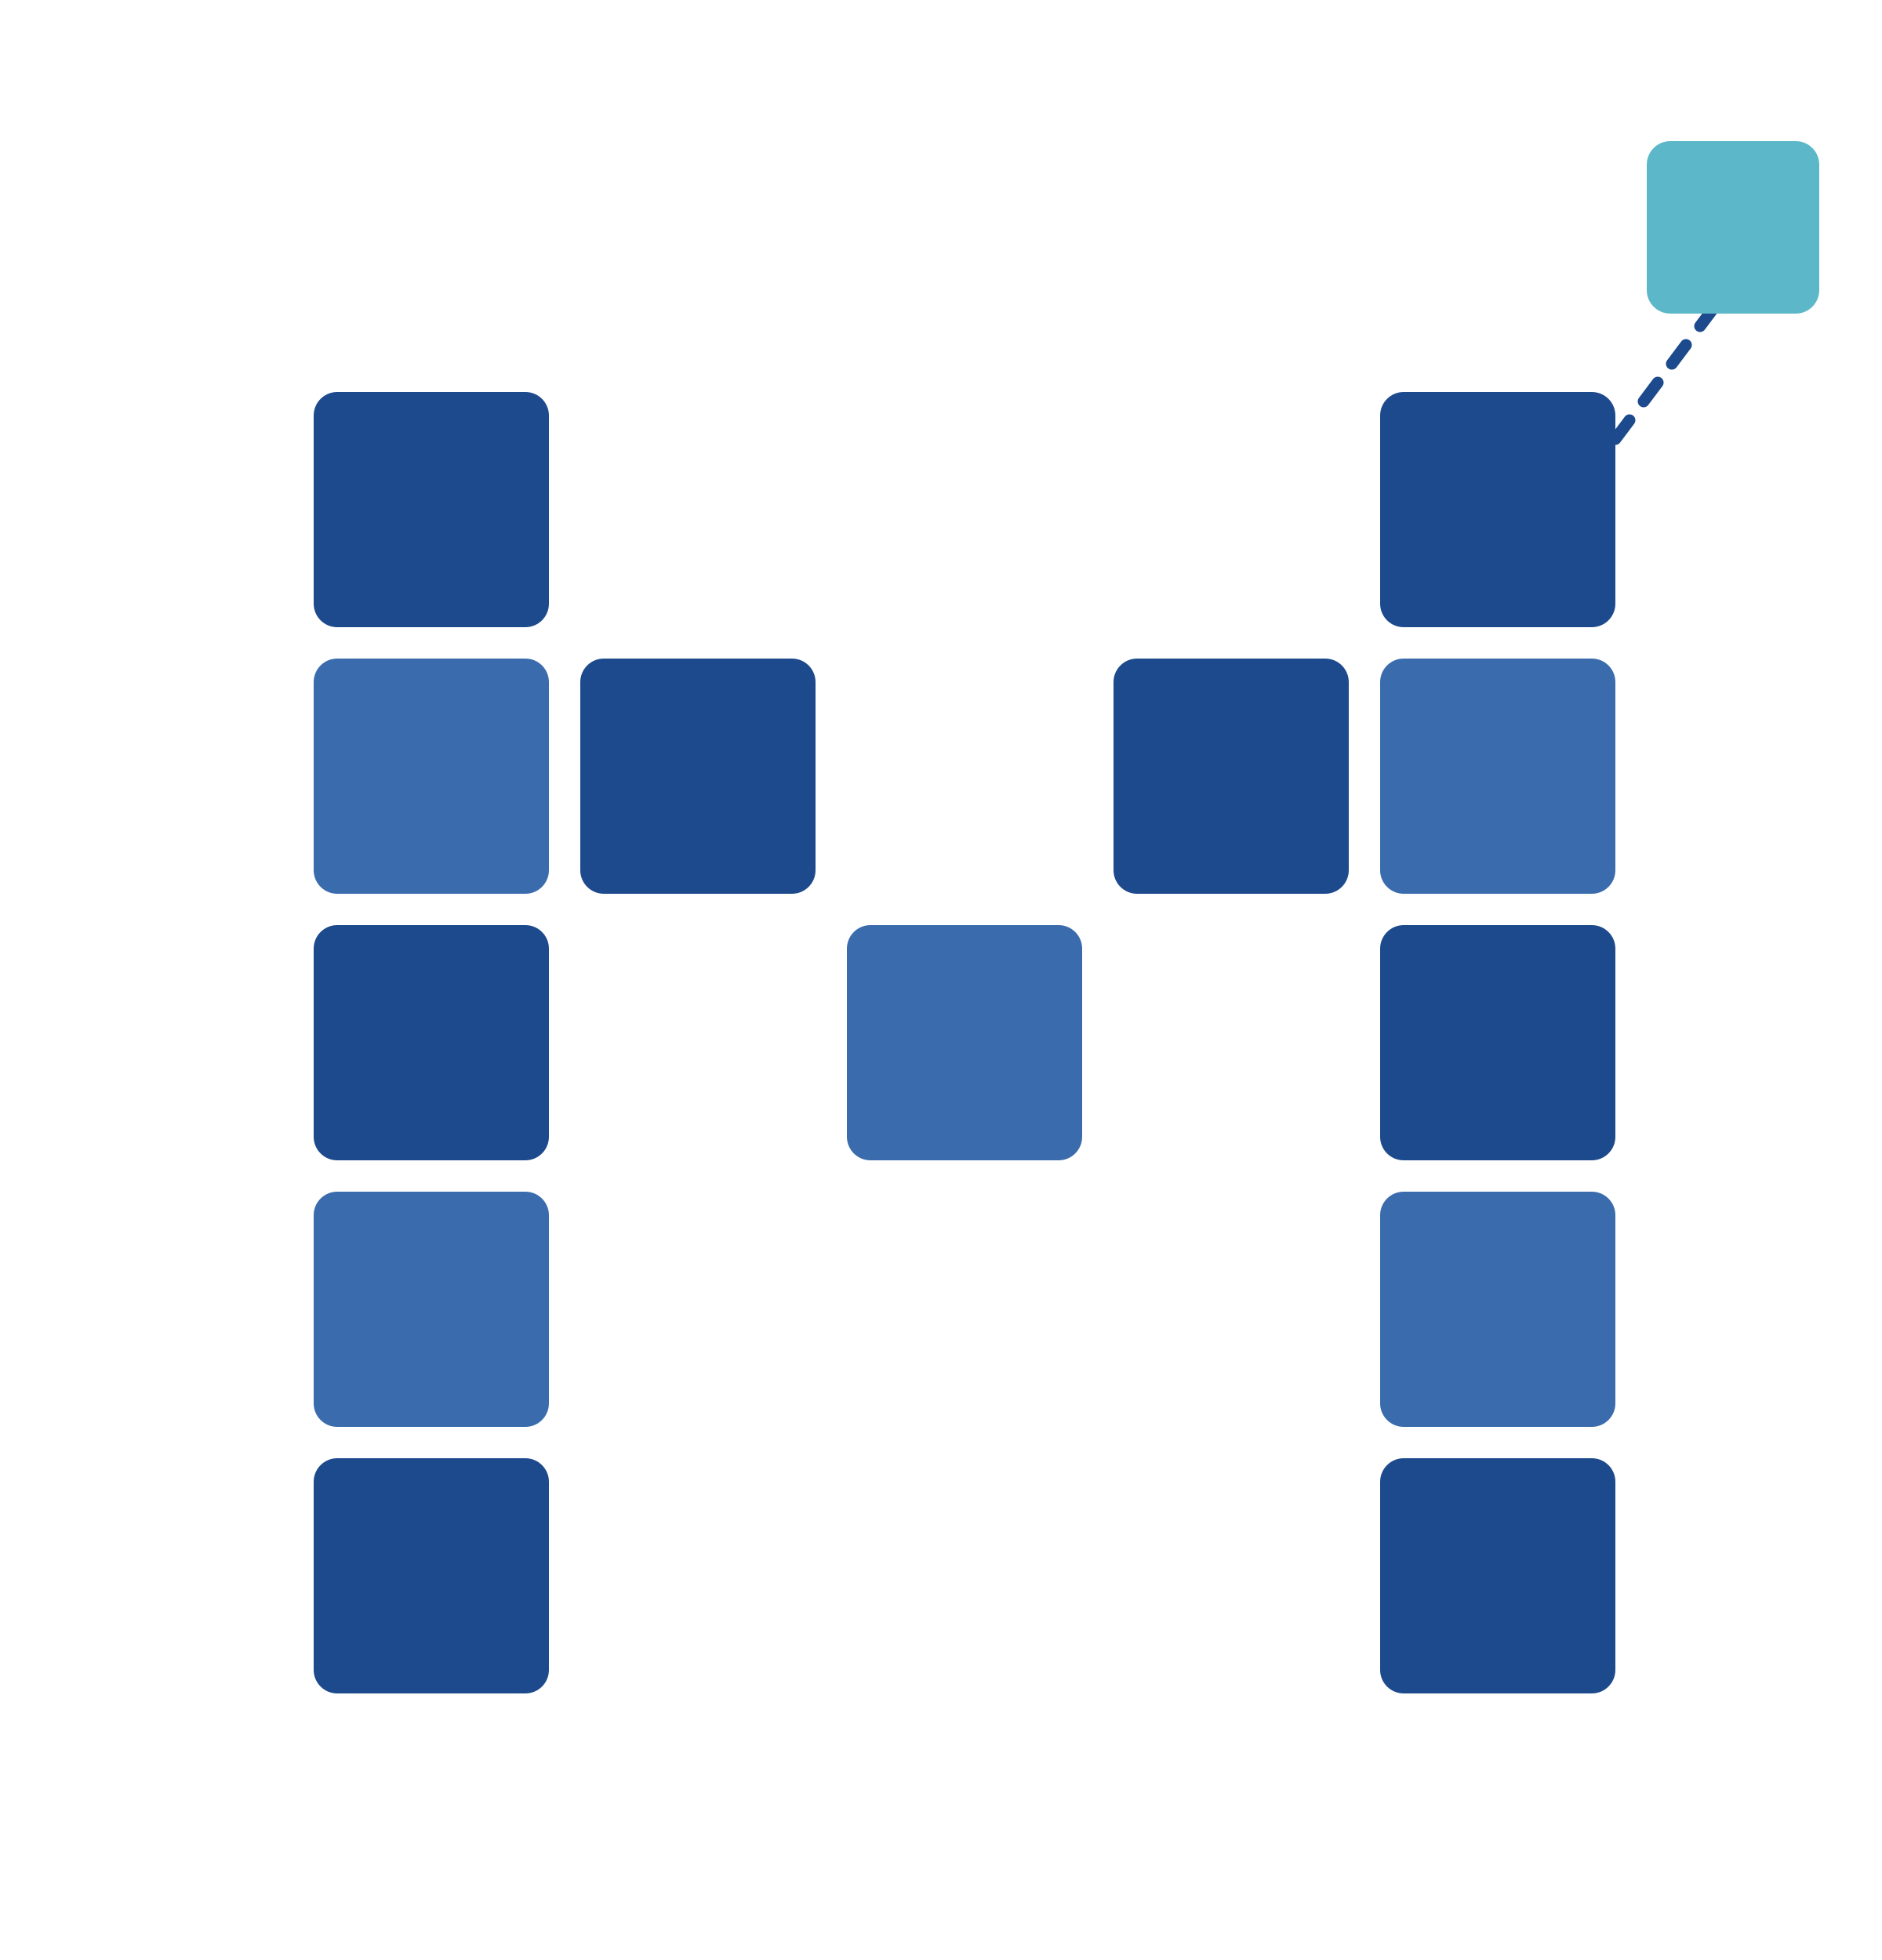
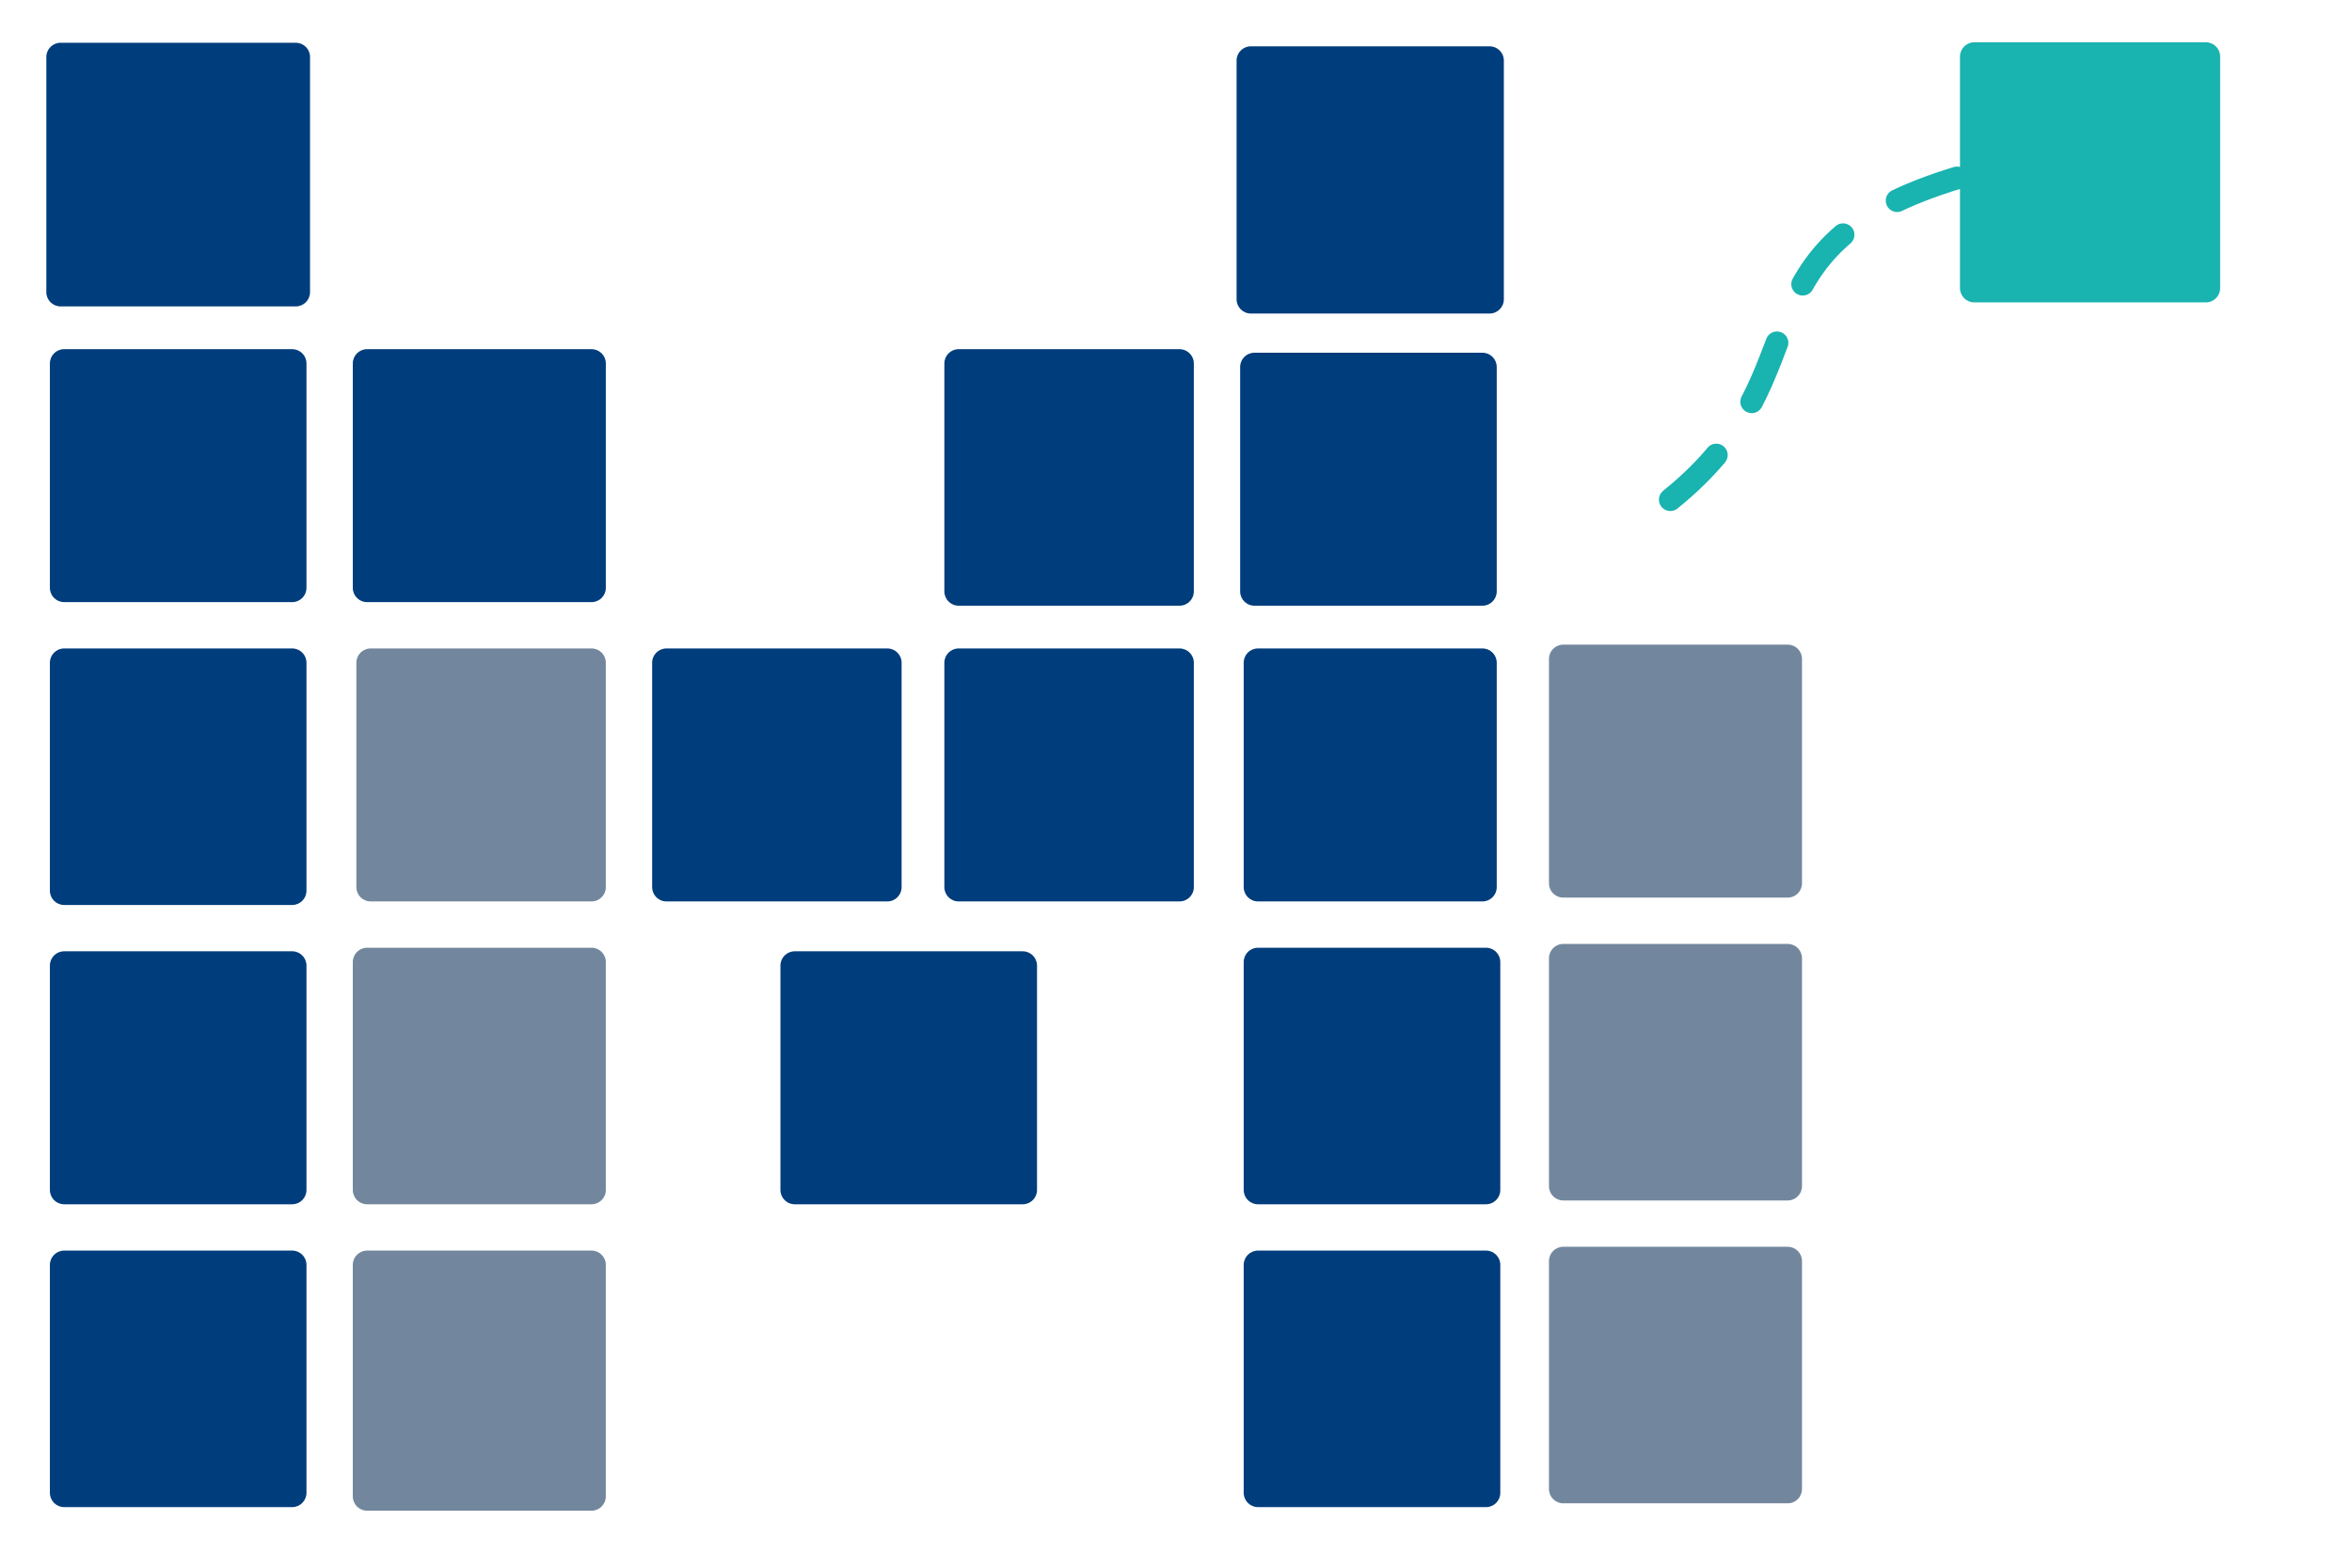
- <svg xmlns="http://www.w3.org/2000/svg" viewBox="0 0 240 250" role="img" aria-label="MASEMiner mark">
-   <g>
-     <rect x="40" y="50" width="30" height="30" rx="3" fill="#1d4a8c" />
-     <rect x="40" y="84" width="30" height="30" rx="3" fill="#3a6cad" />
-     <rect x="40" y="118" width="30" height="30" rx="3" fill="#1d4a8c" />
-     <rect x="40" y="152" width="30" height="30" rx="3" fill="#3a6cad" />
-     <rect x="40" y="186" width="30" height="30" rx="3" fill="#1d4a8c" />
-     <rect x="74" y="84" width="30" height="30" rx="3" fill="#1d4a8c" />
-     <rect x="108" y="118" width="30" height="30" rx="3" fill="#3a6cad" />
-     <rect x="142" y="84" width="30" height="30" rx="3" fill="#1d4a8c" />
-     <rect x="176" y="50" width="30" height="30" rx="3" fill="#1d4a8c" />
-     <rect x="176" y="84" width="30" height="30" rx="3" fill="#3a6cad" />
-     <rect x="176" y="118" width="30" height="30" rx="3" fill="#1d4a8c" />
-     <rect x="176" y="152" width="30" height="30" rx="3" fill="#3a6cad" />
-     <rect x="176" y="186" width="30" height="30" rx="3" fill="#1d4a8c" />
+ <svg xmlns="http://www.w3.org/2000/svg" viewBox="360 280 660 440">
+   <g fill="#003d7c">
+     <rect x="373" y="292" width="74" height="74" rx="4" />
+     <rect x="707" y="293" width="75" height="75" rx="4" />
+     <rect x="374" y="378" width="72" height="71" rx="4" />
+     <rect x="459" y="378" width="71" height="71" rx="4" />
+     <rect x="625" y="378" width="70" height="72" rx="4" />
+     <rect x="708" y="379" width="72" height="71" rx="4" />
+     <rect x="374" y="462" width="72" height="72" rx="4" />
+     <rect x="543" y="462" width="70" height="71" rx="4" />
+     <rect x="625" y="462" width="70" height="71" rx="4" />
+     <rect x="374" y="547" width="72" height="71" rx="4" />
+     <rect x="579" y="547" width="72" height="71" rx="4" />
+     <rect x="374" y="631" width="72" height="72" rx="4" />
+     <rect x="709" y="462" width="71" height="71" rx="4" />
+     <rect x="709" y="546" width="72" height="72" rx="4" />
+     <rect x="709" y="631" width="72" height="72" rx="4" />
  </g>
-   <line x1="206" y1="56" x2="221" y2="36" stroke="#1d4a8c" stroke-width="1.5" stroke-dasharray="3 3" stroke-linecap="round" />
-   <rect x="210" y="18" width="22" height="22" rx="3" fill="#5cb8c8" />
+   <g fill="#72879d">
+     <rect x="460" y="462" width="70" height="71" rx="4" />
+     <rect x="459" y="546" width="71" height="72" rx="4" />
+     <rect x="459" y="631" width="71" height="73" rx="4" />
+     <rect x="794.66" y="460.93" width="71" height="71" rx="4" />
+     <rect x="794.66" y="544.93" width="71" height="72" rx="4" />
+     <rect x="794.66" y="629.93" width="71" height="72" rx="4" />
+   </g>
+   <rect x="910" y="291.87" width="73" height="73" rx="4" fill="#19b3b0" />
+   <path d="m 828.713,420.23 c 44.997,-36.193 15.497,-70.908 81.346,-90.556" fill="none" stroke="#19b3b0" stroke-width="6.392" stroke-linecap="round" stroke-dasharray="18, 18" />
</svg>
